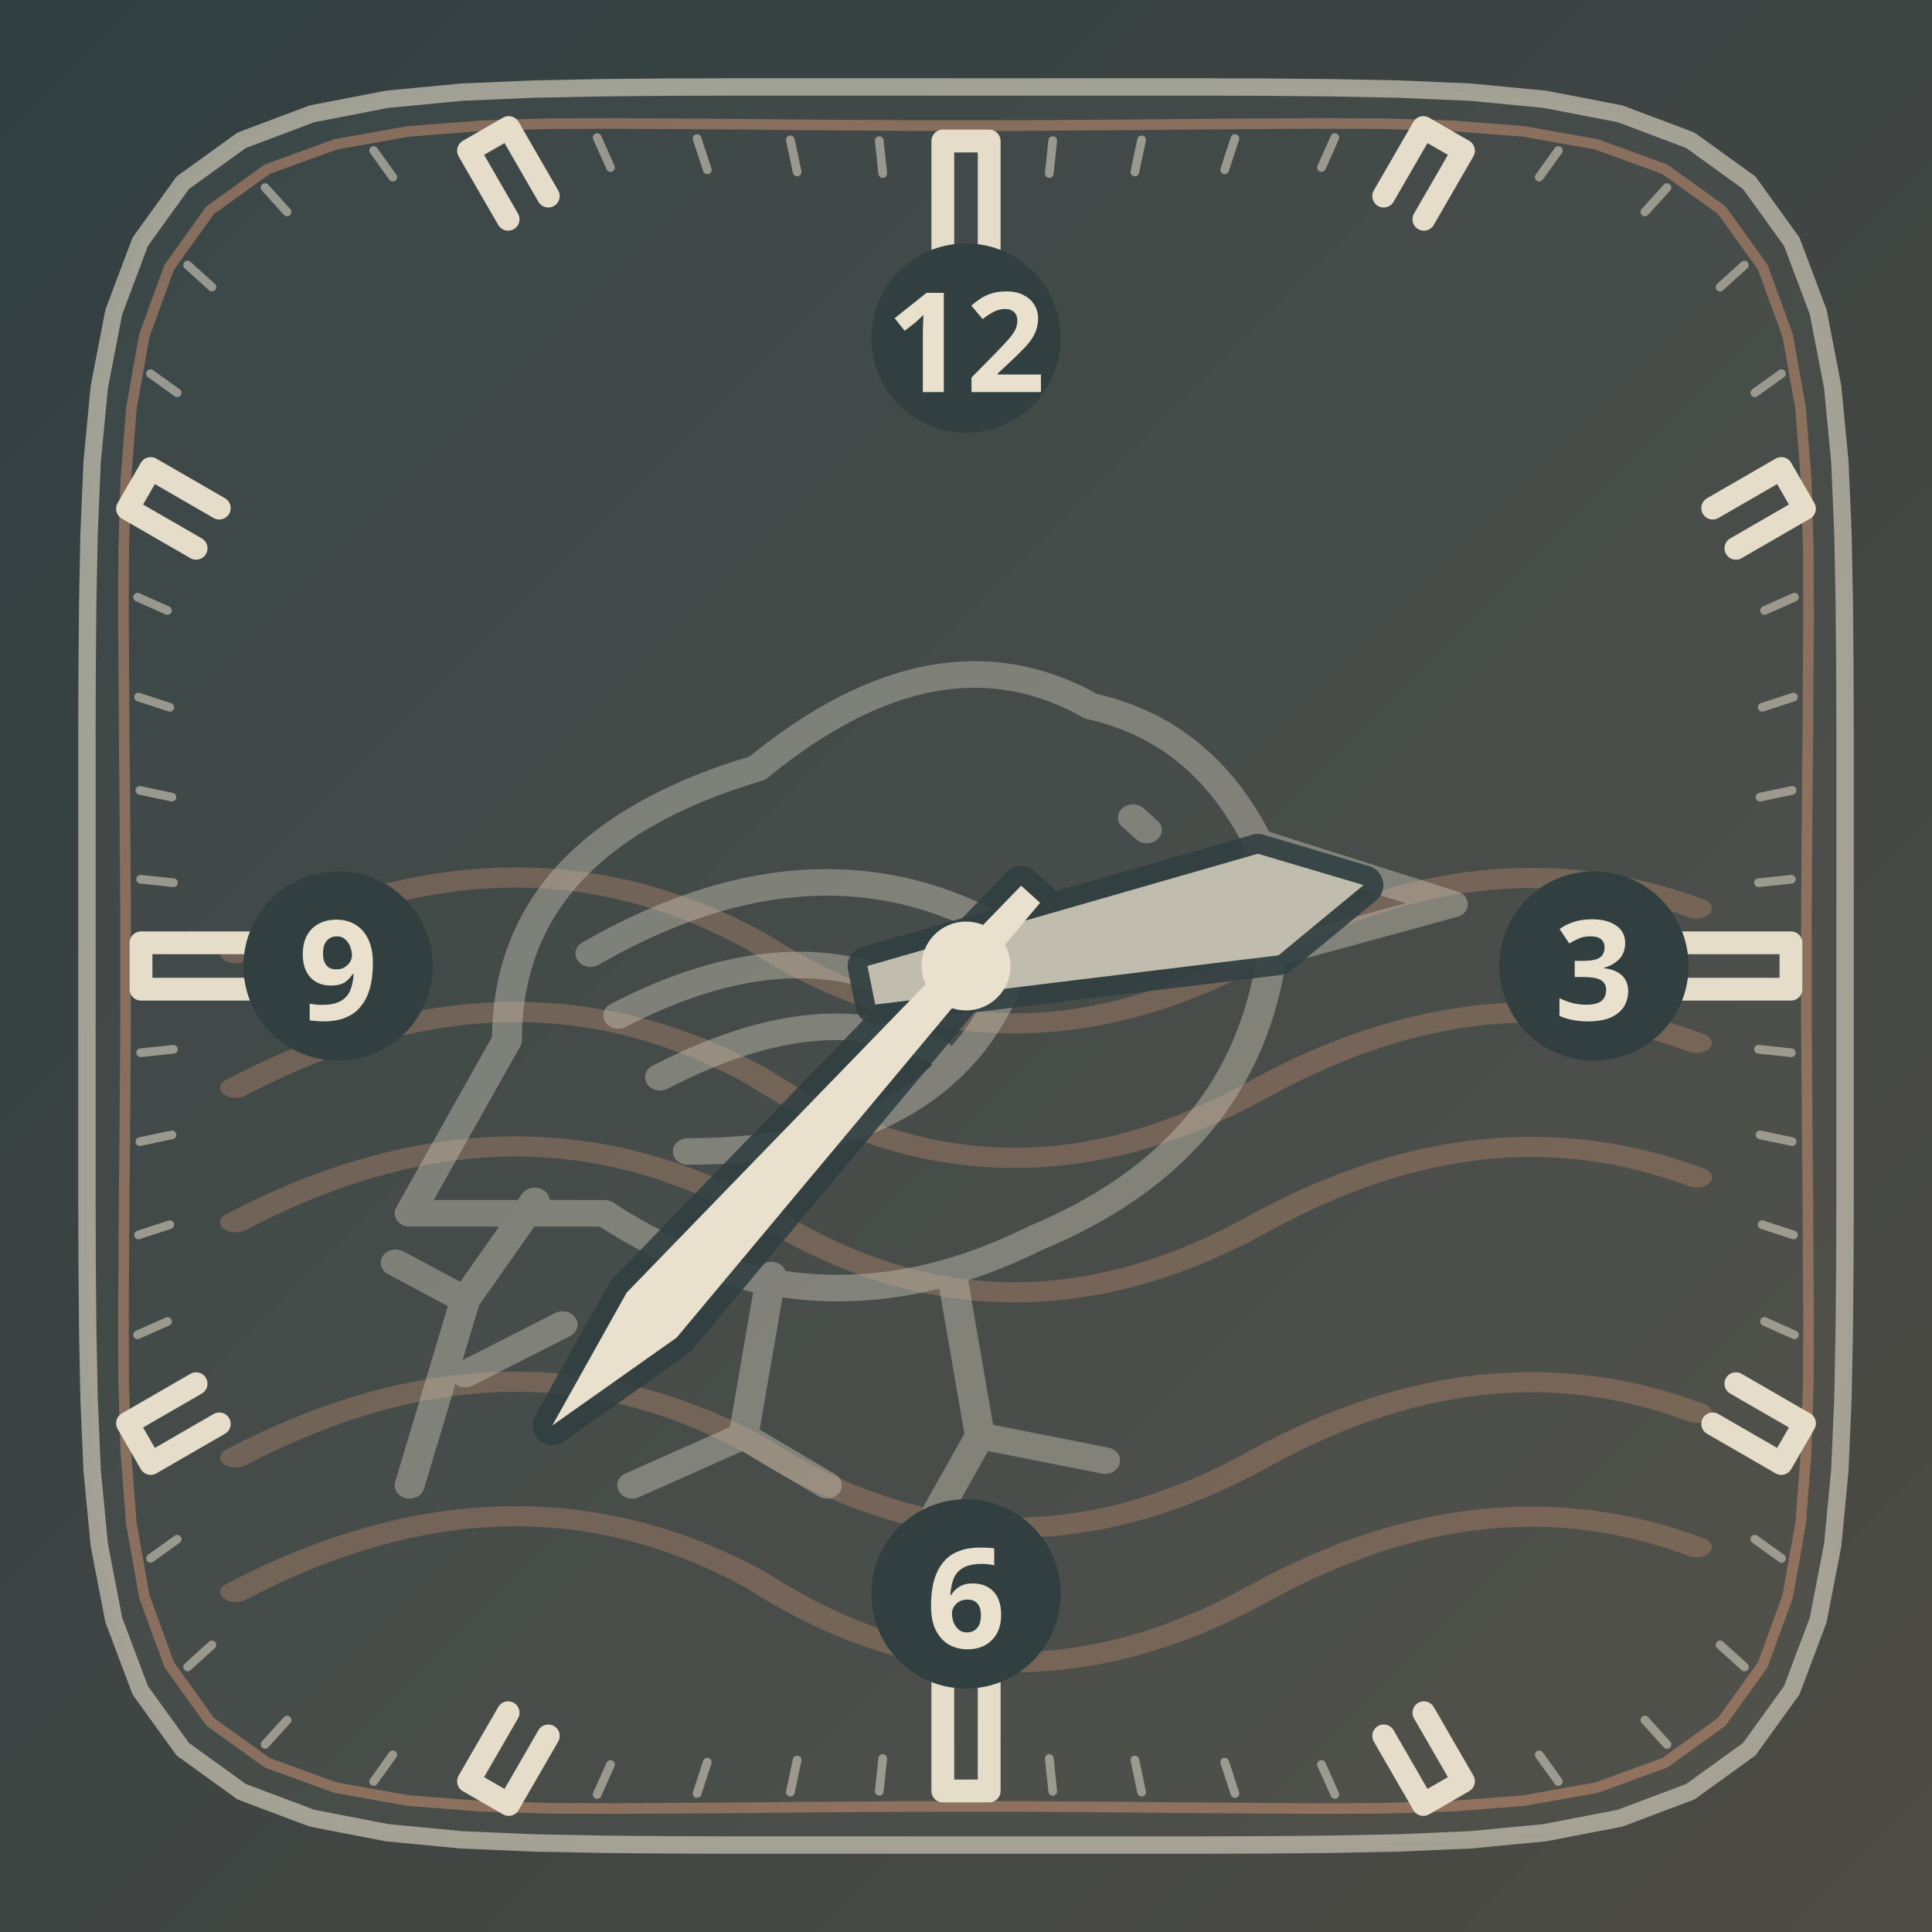
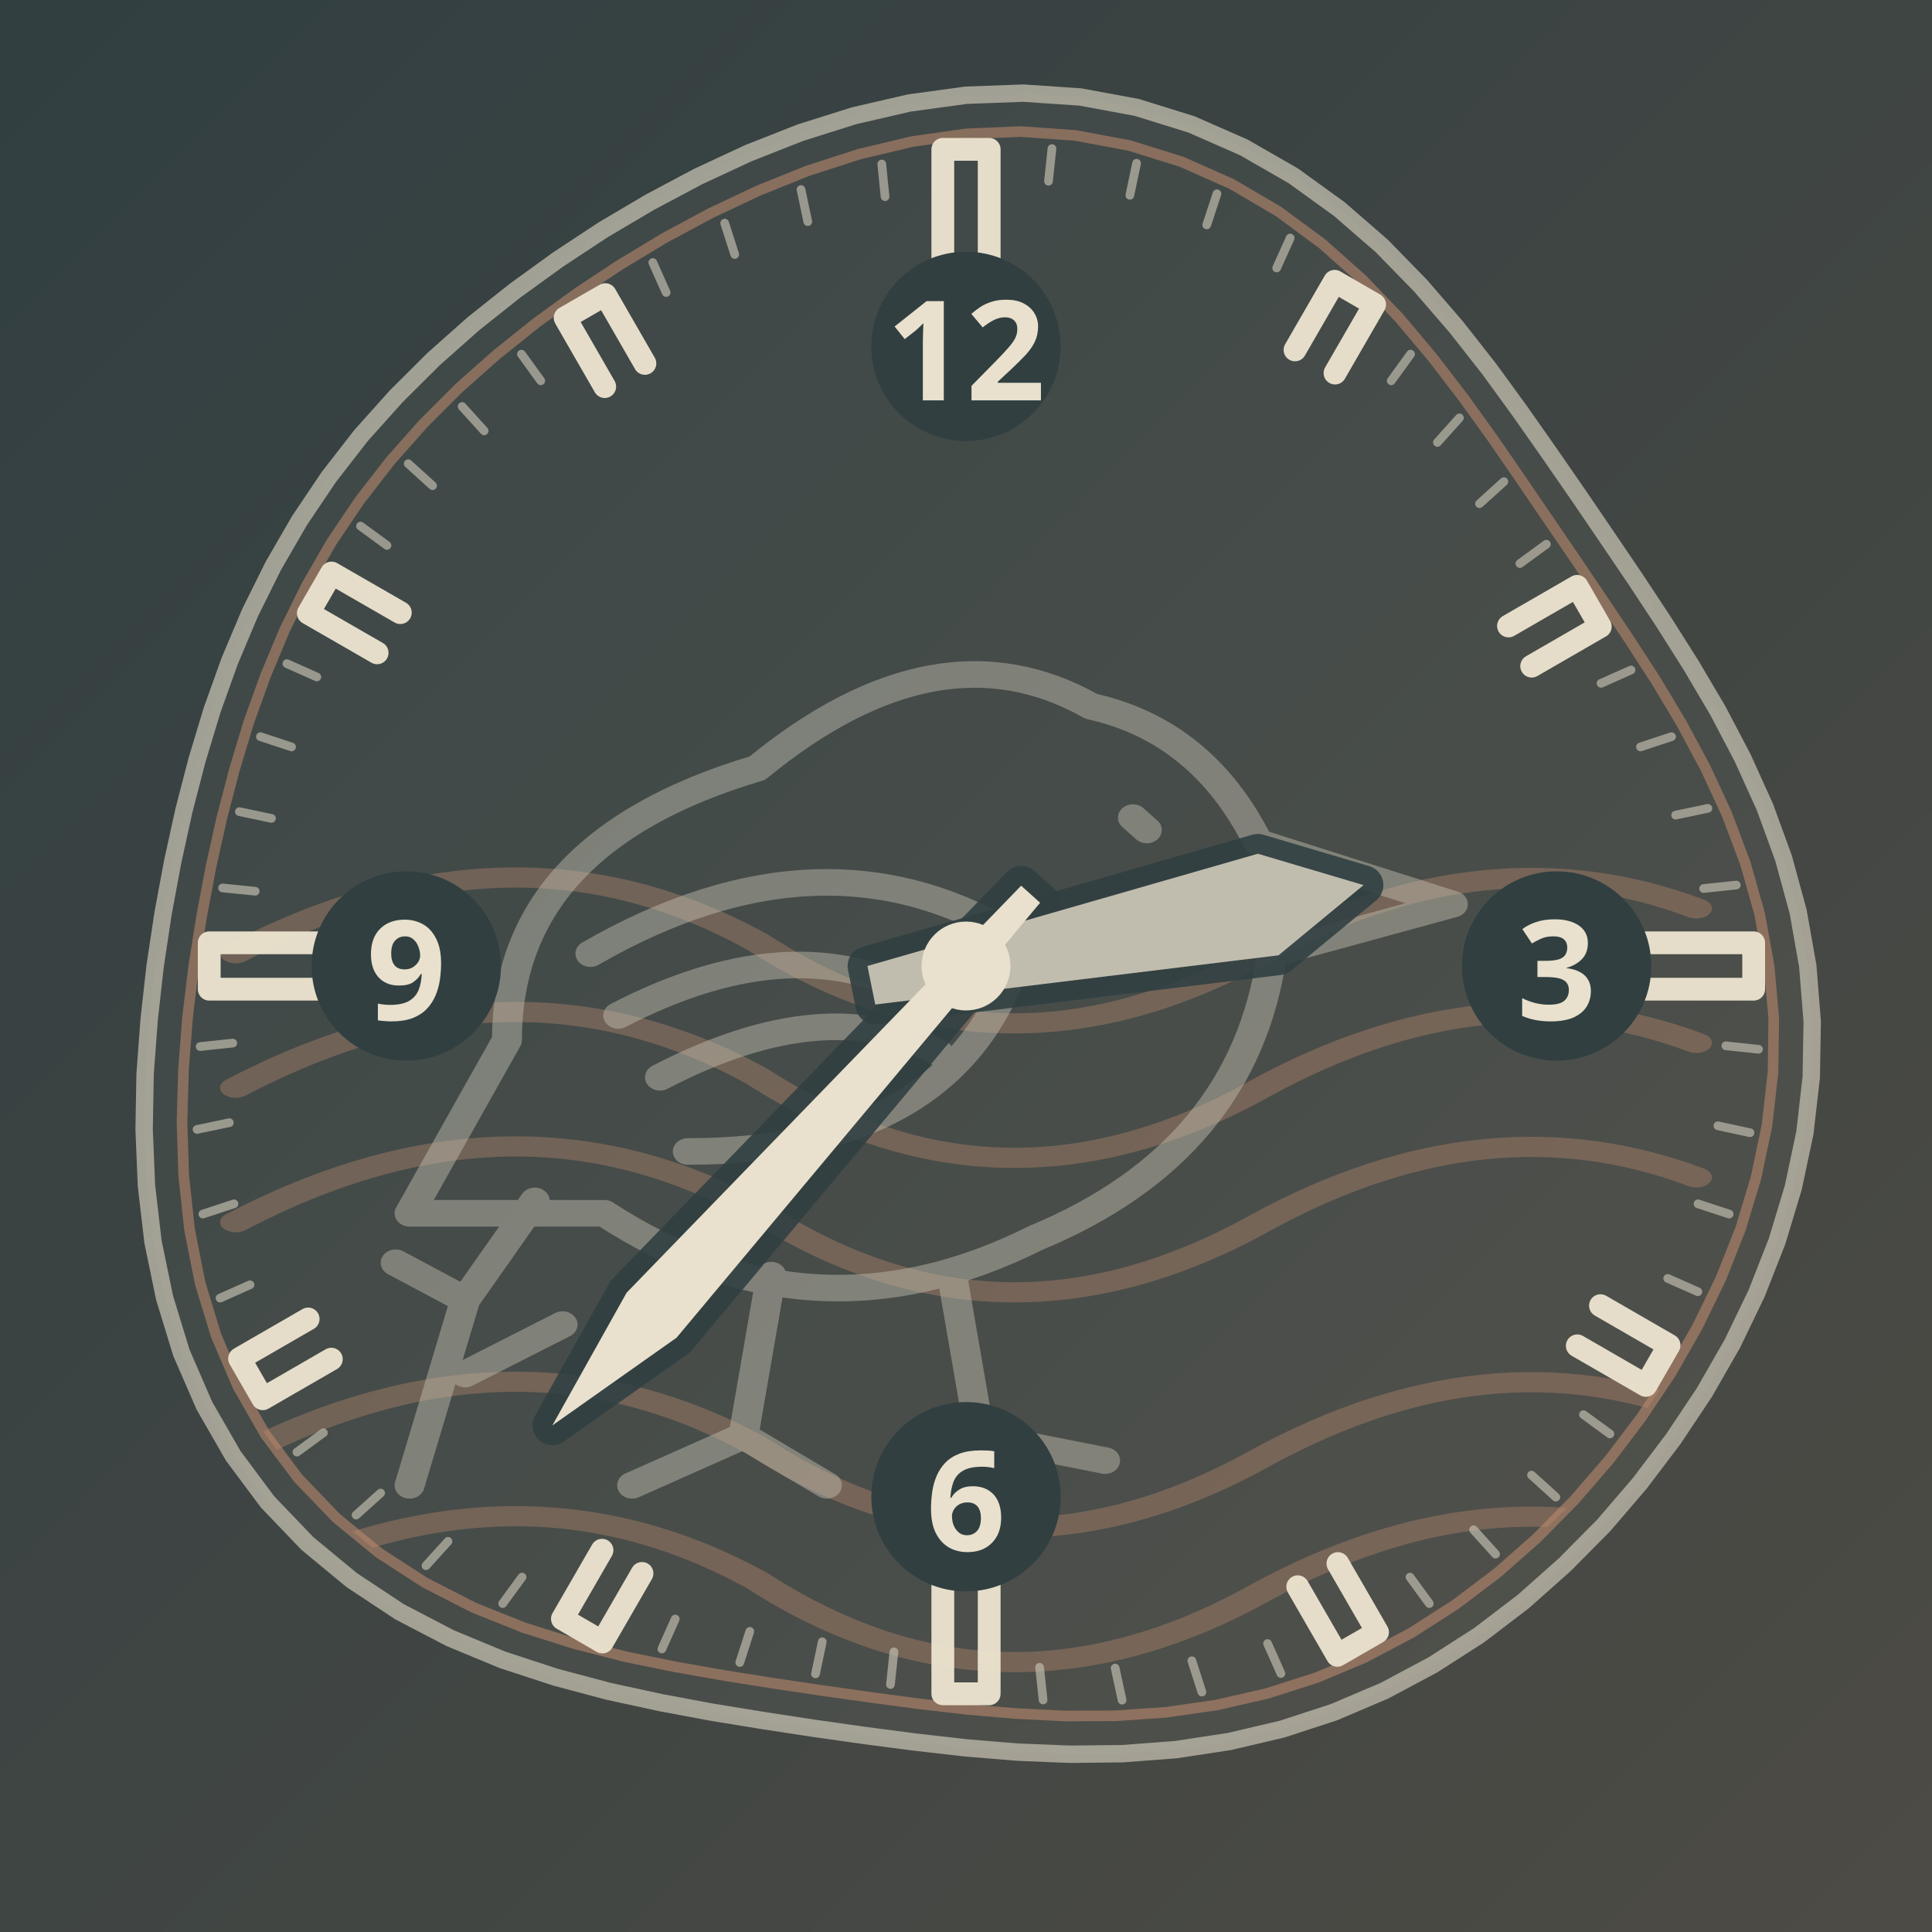
<svg xmlns="http://www.w3.org/2000/svg" width="170" height="170" viewBox="0 0 170 170">
  <defs>
    <linearGradient id="paint" x1="0" y1="0" x2="1" y2="1">
      <stop stop-color="#313F41" />
      <stop offset="1" stop-color="#4D4B45" />
    </linearGradient>
    <clipPath id="face">
-       <path d="M 93.5 50 L 93.5 52.85 L 93.52 55.73 L 93.54 58.66 L 93.57 61.67 L 93.59 64.8 L 93.61 68.07 L 93.6 71.5 L 93.49 75.11 L 93.2 78.86 L 92.53 82.63 L 91.24 86.17 L 89.12 89.12 L 86.17 91.24 L 82.63 92.53 L 78.86 93.2 L 75.11 93.49 L 71.5 93.6 L 68.07 93.61 L 64.8 93.59 L 61.67 93.57 L 58.66 93.54 L 55.73 93.52 L 52.85 93.5 L 50 93.5 L 47.15 93.5 L 44.27 93.52 L 41.34 93.54 L 38.33 93.57 L 35.2 93.59 L 31.93 93.61 L 28.5 93.6 L 24.89 93.49 L 21.14 93.2 L 17.37 92.53 L 13.83 91.24 L 10.88 89.12 L 8.76 86.17 L 7.47 82.63 L 6.8 78.86 L 6.51 75.11 L 6.4 71.5 L 6.39 68.07 L 6.41 64.8 L 6.43 61.67 L 6.46 58.66 L 6.48 55.73 L 6.5 52.85 L 6.5 50 L 6.5 47.15 L 6.48 44.27 L 6.46 41.34 L 6.43 38.33 L 6.41 35.2 L 6.39 31.93 L 6.4 28.5 L 6.51 24.89 L 6.8 21.14 L 7.47 17.37 L 8.76 13.83 L 10.88 10.88 L 13.83 8.76 L 17.37 7.47 L 21.14 6.8 L 24.89 6.51 L 28.5 6.4 L 31.93 6.39 L 35.2 6.41 L 38.33 6.43 L 41.34 6.46 L 44.27 6.48 L 47.15 6.5 L 50 6.5 L 52.85 6.5 L 55.73 6.48 L 58.66 6.46 L 61.67 6.43 L 64.8 6.41 L 68.07 6.39 L 71.5 6.4 L 75.11 6.51 L 78.86 6.8 L 82.63 7.47 L 86.17 8.76 L 89.12 10.88 L 91.24 13.83 L 92.53 17.37 L 93.2 21.14 L 93.49 24.89 L 93.6 28.5 L 93.61 31.93 L 93.59 35.2 L 93.57 38.33 L 93.54 41.34 L 93.52 44.27 L 93.5 47.15 Z" transform="translate(0 0) scale(1.7 1.7)" />
+       <path d="M 91.57 50 L 91.81 52.74 L 91.77 55.5 L 91.46 58.25 L 90.89 60.96 L 90.09 63.61 L 89.07 66.18 L 87.86 68.67 L 86.49 71.07 L 84.96 73.36 L 83.3 75.55 L 81.5 77.63 L 79.58 79.58 L 77.53 81.39 L 75.35 83.04 L 73.06 84.51 L 70.66 85.78 L 68.16 86.83 L 65.6 87.65 L 62.98 88.25 L 60.35 88.63 L 57.72 88.81 L 55.11 88.82 L 52.54 88.69 L 50 88.47 L 47.5 88.18 L 45.02 87.85 L 42.54 87.5 L 40.05 87.13 L 37.53 86.73 L 34.97 86.28 L 32.37 85.75 L 29.75 85.08 L 27.12 84.25 L 24.52 83.21 L 22 81.92 L 19.62 80.38 L 17.42 78.58 L 15.44 76.52 L 13.73 74.24 L 12.31 71.76 L 11.19 69.14 L 10.36 66.42 L 9.81 63.64 L 9.51 60.85 L 9.42 58.07 L 9.5 55.33 L 9.71 52.64 L 10.03 50 L 10.44 47.41 L 10.92 44.86 L 11.48 42.34 L 12.13 39.85 L 12.87 37.4 L 13.74 34.98 L 14.73 32.61 L 15.87 30.3 L 17.16 28.06 L 18.61 25.91 L 20.2 23.86 L 21.92 21.92 L 23.76 20.08 L 25.71 18.35 L 27.76 16.71 L 29.89 15.16 L 32.1 13.7 L 34.39 12.32 L 36.77 11.04 L 39.25 9.87 L 41.81 8.84 L 44.47 7.98 L 47.2 7.33 L 50 6.93 L 52.83 6.81 L 55.66 7.01 L 58.45 7.53 L 61.15 8.37 L 63.74 9.52 L 66.18 10.95 L 68.44 12.62 L 70.52 14.47 L 72.42 16.45 L 74.16 18.52 L 75.77 20.62 L 77.28 22.72 L 78.72 24.81 L 80.13 26.88 L 81.53 28.93 L 82.92 30.99 L 84.32 33.08 L 85.7 35.21 L 87.03 37.43 L 88.27 39.74 L 89.39 42.16 L 90.34 44.69 L 91.08 47.31 Z" transform="translate(0 0) scale(1.7 1.7)" />
    </clipPath>
  </defs>
  <rect width="170" height="170" fill="url(#paint)" />
  <g font-family="ui-rounded,system-ui,sans-serif" style="font-variant-numeric:tabular-nums">
-     <path d="M 95.5 50 L 95.5 52.98 L 95.5 55.99 L 95.5 59.05 L 95.5 62.19 L 95.49 65.44 L 95.46 68.83 L 95.39 72.38 L 95.23 76.11 L 94.86 79.97 L 94.11 83.85 L 92.74 87.49 L 90.54 90.54 L 87.49 92.74 L 83.85 94.11 L 79.97 94.86 L 76.11 95.23 L 72.38 95.39 L 68.83 95.46 L 65.44 95.49 L 62.19 95.5 L 59.05 95.5 L 55.99 95.5 L 52.98 95.5 L 50 95.5 L 47.02 95.5 L 44.01 95.5 L 40.95 95.5 L 37.81 95.5 L 34.56 95.49 L 31.17 95.46 L 27.62 95.39 L 23.89 95.23 L 20.03 94.86 L 16.15 94.11 L 12.51 92.74 L 9.46 90.54 L 7.26 87.49 L 5.89 83.85 L 5.14 79.97 L 4.77 76.11 L 4.61 72.38 L 4.54 68.83 L 4.51 65.44 L 4.5 62.19 L 4.5 59.05 L 4.5 55.99 L 4.5 52.98 L 4.5 50 L 4.5 47.02 L 4.5 44.01 L 4.5 40.95 L 4.5 37.81 L 4.51 34.56 L 4.54 31.17 L 4.61 27.62 L 4.77 23.89 L 5.14 20.03 L 5.89 16.15 L 7.26 12.51 L 9.46 9.46 L 12.51 7.26 L 16.15 5.89 L 20.03 5.14 L 23.89 4.77 L 27.62 4.61 L 31.17 4.54 L 34.56 4.51 L 37.81 4.5 L 40.95 4.5 L 44.01 4.5 L 47.02 4.5 L 50 4.5 L 52.98 4.5 L 55.99 4.5 L 59.05 4.5 L 62.19 4.5 L 65.44 4.51 L 68.83 4.54 L 72.38 4.61 L 76.11 4.77 L 79.97 5.14 L 83.85 5.89 L 87.49 7.26 L 90.54 9.46 L 92.74 12.51 L 94.11 16.15 L 94.86 20.03 L 95.23 23.89 L 95.39 27.62 L 95.46 31.17 L 95.49 34.56 L 95.5 37.81 L 95.5 40.95 L 95.5 44.01 L 95.5 47.02 Z" transform="translate(0 0) scale(1.7 1.7)" fill="#E9E1CD" opacity="0.045" />
+     <path d="M 93.57 50 L 93.8 52.87 L 93.75 55.76 L 93.42 58.64 L 92.82 61.47 L 91.98 64.25 L 90.92 66.95 L 89.66 69.56 L 88.22 72.07 L 86.62 74.47 L 84.88 76.77 L 83.01 78.95 L 80.99 80.99 L 78.85 82.89 L 76.57 84.63 L 74.17 86.17 L 71.66 87.51 L 69.05 88.62 L 66.36 89.5 L 63.63 90.14 L 60.87 90.56 L 58.11 90.77 L 55.37 90.8 L 52.67 90.69 L 50 90.47 L 47.37 90.17 L 44.76 89.83 L 42.15 89.46 L 39.53 89.06 L 36.89 88.63 L 34.21 88.13 L 31.49 87.54 L 28.75 86.81 L 26 85.91 L 23.3 84.79 L 20.69 83.43 L 18.21 81.79 L 15.91 79.89 L 13.85 77.74 L 12.07 75.35 L 10.58 72.76 L 9.39 70.02 L 8.52 67.18 L 7.92 64.28 L 7.58 61.37 L 7.46 58.46 L 7.51 55.59 L 7.72 52.77 L 8.03 50 L 8.44 47.28 L 8.94 44.59 L 9.52 41.95 L 10.2 39.33 L 10.98 36.75 L 11.89 34.21 L 12.94 31.72 L 14.14 29.3 L 15.5 26.95 L 17.02 24.69 L 18.69 22.54 L 20.51 20.51 L 22.45 18.58 L 24.5 16.76 L 26.65 15.05 L 28.89 13.43 L 31.21 11.9 L 33.63 10.47 L 36.13 9.14 L 38.73 7.93 L 41.42 6.87 L 44.21 5.99 L 47.07 5.33 L 50 4.93 L 52.96 4.82 L 55.92 5.02 L 58.84 5.56 L 61.67 6.44 L 64.38 7.63 L 66.94 9.1 L 69.32 10.82 L 71.52 12.73 L 73.53 14.79 L 75.38 16.93 L 77.09 19.11 L 78.69 21.31 L 80.22 23.49 L 81.72 25.66 L 83.19 27.82 L 84.66 29.99 L 86.11 32.19 L 87.54 34.45 L 88.92 36.79 L 90.2 39.23 L 91.35 41.77 L 92.32 44.43 L 93.07 47.18 Z" transform="translate(0 0) scale(1.7 1.7)" fill="#E9E1CD" opacity="0.045" />
    <g clip-path="url(#face)">
      <path d="M 8 23 Q 24 10 38 22 Q 52 36 67 23 Q 80 12 92 19 M 8 35 Q 24 22 38 34 Q 52 48 67 35 Q 80 24 92 31 M 8 47 Q 24 34 38 46 Q 52 60 67 47 Q 80 36 92 43 M 8 68 Q 24 55 38 67 Q 52 81 67 68 Q 80 57 92 64 M 8 80 Q 24 67 38 79 Q 52 93 67 80 Q 80 69 92 76" transform="translate(8.5 61.2) scale(1.53 0.986)" fill="none" stroke="#C38C70" stroke-width="1.8" stroke-linecap="round" stroke-linejoin="round" opacity="0.36" />
      <path d="M 17 56 Q 17 40 35 34 Q 48 22 59 29 Q 67 31 71 40 L 85 45 L 72 49 Q 70 65 55 72 Q 39 81 24 70 L 10 70 L 17 56 M 36 75 L 34 88 L 26 92 M 34 88 L 40 92 M 49 75 L 51 88 L 60 90 M 51 88 L 48 94 M 23 49 Q 40 38 54 48 Q 50 65 30 65 M 62 38 L 63 39 M 25 54 Q 37 47 46 52 M 28 59 Q 40 52 48 57 M 10 92 L 14 77 L 19 69 M 14 77 L 9 74 M 14 83 L 21 79" transform="translate(23.8 30.6) scale(1.224 1.088)" fill="none" stroke="#C1BDAE" stroke-width="2.15" stroke-linecap="round" stroke-linejoin="round" opacity="0.47" />
    </g>
-     <path d="M 95.5 50 L 95.5 52.98 L 95.5 55.99 L 95.5 59.05 L 95.5 62.19 L 95.49 65.44 L 95.46 68.83 L 95.39 72.38 L 95.23 76.11 L 94.86 79.97 L 94.11 83.85 L 92.74 87.49 L 90.54 90.54 L 87.49 92.74 L 83.85 94.11 L 79.97 94.86 L 76.11 95.23 L 72.38 95.39 L 68.83 95.46 L 65.44 95.49 L 62.19 95.5 L 59.05 95.5 L 55.99 95.5 L 52.98 95.5 L 50 95.5 L 47.02 95.5 L 44.01 95.5 L 40.95 95.5 L 37.81 95.5 L 34.56 95.49 L 31.17 95.46 L 27.62 95.39 L 23.89 95.23 L 20.03 94.86 L 16.15 94.11 L 12.51 92.74 L 9.46 90.54 L 7.26 87.49 L 5.89 83.85 L 5.14 79.97 L 4.77 76.11 L 4.61 72.38 L 4.54 68.83 L 4.51 65.44 L 4.5 62.19 L 4.5 59.05 L 4.5 55.99 L 4.5 52.98 L 4.5 50 L 4.5 47.02 L 4.5 44.01 L 4.5 40.95 L 4.5 37.81 L 4.51 34.56 L 4.54 31.17 L 4.61 27.62 L 4.77 23.89 L 5.14 20.03 L 5.89 16.15 L 7.26 12.51 L 9.46 9.46 L 12.51 7.26 L 16.15 5.89 L 20.03 5.14 L 23.89 4.77 L 27.62 4.61 L 31.17 4.54 L 34.56 4.51 L 37.81 4.5 L 40.95 4.5 L 44.01 4.5 L 47.02 4.5 L 50 4.5 L 52.98 4.5 L 55.99 4.5 L 59.05 4.5 L 62.19 4.5 L 65.44 4.51 L 68.83 4.54 L 72.38 4.61 L 76.11 4.77 L 79.97 5.14 L 83.85 5.89 L 87.49 7.26 L 90.54 9.46 L 92.74 12.51 L 94.11 16.15 L 94.86 20.03 L 95.23 23.89 L 95.39 27.62 L 95.46 31.17 L 95.49 34.56 L 95.5 37.81 L 95.5 40.95 L 95.5 44.01 L 95.5 47.02 Z" transform="translate(0 0) scale(1.7 1.7)" fill="none" stroke="#C1BDAE" stroke-width="0.9" stroke-linecap="round" stroke-linejoin="round" opacity="0.76" />
-     <path d="M 93.5 50 L 93.5 52.85 L 93.52 55.73 L 93.54 58.66 L 93.57 61.67 L 93.59 64.8 L 93.61 68.07 L 93.6 71.5 L 93.49 75.11 L 93.2 78.86 L 92.53 82.63 L 91.24 86.17 L 89.12 89.12 L 86.17 91.24 L 82.63 92.53 L 78.86 93.2 L 75.11 93.49 L 71.5 93.6 L 68.07 93.61 L 64.8 93.59 L 61.67 93.57 L 58.66 93.54 L 55.73 93.52 L 52.85 93.5 L 50 93.5 L 47.15 93.5 L 44.27 93.52 L 41.34 93.54 L 38.33 93.57 L 35.2 93.59 L 31.93 93.61 L 28.5 93.6 L 24.89 93.49 L 21.14 93.2 L 17.37 92.53 L 13.83 91.24 L 10.88 89.12 L 8.76 86.17 L 7.47 82.63 L 6.8 78.86 L 6.51 75.11 L 6.4 71.5 L 6.39 68.07 L 6.41 64.8 L 6.43 61.67 L 6.46 58.66 L 6.48 55.73 L 6.5 52.85 L 6.5 50 L 6.5 47.15 L 6.48 44.27 L 6.46 41.34 L 6.43 38.33 L 6.41 35.2 L 6.39 31.93 L 6.4 28.5 L 6.51 24.89 L 6.8 21.14 L 7.47 17.37 L 8.76 13.83 L 10.88 10.88 L 13.83 8.76 L 17.37 7.47 L 21.14 6.8 L 24.89 6.51 L 28.5 6.4 L 31.93 6.39 L 35.2 6.41 L 38.33 6.43 L 41.34 6.46 L 44.27 6.48 L 47.15 6.5 L 50 6.5 L 52.85 6.5 L 55.73 6.48 L 58.66 6.46 L 61.67 6.43 L 64.8 6.41 L 68.07 6.39 L 71.5 6.4 L 75.11 6.51 L 78.86 6.8 L 82.63 7.47 L 86.17 8.76 L 89.12 10.88 L 91.24 13.83 L 92.53 17.37 L 93.2 21.14 L 93.49 24.89 L 93.6 28.5 L 93.61 31.93 L 93.59 35.2 L 93.57 38.33 L 93.54 41.34 L 93.52 44.27 L 93.5 47.15 Z" transform="translate(0 0) scale(1.7 1.7)" fill="none" stroke="#C38C70" stroke-width="0.55" stroke-linecap="round" stroke-linejoin="round" opacity="0.55" />
-     <path d="M 54.31 8.98 L 54.49 7.28 M 58.74 8.9 L 59.09 7.24 M 63.39 8.79 L 63.92 7.17 M 68.4 8.67 L 69.09 7.12 M 79.67 9.17 L 80.66 7.79 M 85.14 10.97 L 86.28 9.71 M 89.03 14.86 L 90.29 13.72 M 90.83 20.33 L 92.21 19.34 M 91.33 31.6 L 92.88 30.91 M 91.21 36.61 L 92.83 36.08 M 91.1 41.26 L 92.76 40.91 M 91.02 45.69 L 92.72 45.51 M 91.02 54.31 L 92.72 54.49 M 91.1 58.74 L 92.76 59.09 M 91.21 63.39 L 92.83 63.92 M 91.33 68.4 L 92.88 69.09 M 90.83 79.67 L 92.21 80.66 M 89.03 85.14 L 90.29 86.28 M 85.14 89.03 L 86.28 90.29 M 79.67 90.83 L 80.66 92.21 M 68.4 91.33 L 69.09 92.88 M 63.39 91.21 L 63.92 92.83 M 58.74 91.1 L 59.09 92.76 M 54.31 91.02 L 54.49 92.72 M 45.69 91.02 L 45.51 92.72 M 41.26 91.1 L 40.91 92.76 M 36.61 91.21 L 36.08 92.83 M 31.6 91.33 L 30.91 92.88 M 20.33 90.83 L 19.34 92.21 M 14.86 89.03 L 13.72 90.29 M 10.97 85.14 L 9.71 86.28 M 9.17 79.67 L 7.79 80.66 M 8.67 68.4 L 7.12 69.09 M 8.79 63.39 L 7.17 63.92 M 8.9 58.74 L 7.24 59.09 M 8.98 54.31 L 7.28 54.49 M 8.98 45.69 L 7.28 45.51 M 8.9 41.26 L 7.24 40.91 M 8.79 36.61 L 7.17 36.08 M 8.67 31.6 L 7.12 30.91 M 9.17 20.33 L 7.79 19.34 M 10.97 14.86 L 9.71 13.72 M 14.86 10.97 L 13.72 9.71 M 20.33 9.17 L 19.34 7.79 M 31.6 8.67 L 30.91 7.12 M 36.61 8.79 L 36.08 7.17 M 41.26 8.9 L 40.91 7.24 M 45.69 8.98 L 45.51 7.28" transform="translate(0 0) scale(1.7 1.7)" fill="none" stroke="#C1BDAE" stroke-width="0.45" stroke-linecap="round" stroke-linejoin="round" opacity="0.68" />
-     <path d="M 48.8 13.3 L 48.8 7.3 L 51.2 7.3 L 51.2 13.3 M 71.62 10.15 L 73.67 6.6 L 75.75 7.8 L 73.7 11.35 M 88.65 26.3 L 92.2 24.25 L 93.4 26.33 L 89.85 28.38 M 86.7 48.8 L 92.7 48.8 L 92.7 51.2 L 86.7 51.2 M 89.85 71.62 L 93.4 73.67 L 92.2 75.75 L 88.65 73.7 M 73.7 88.65 L 75.75 92.2 L 73.67 93.4 L 71.62 89.85 M 51.2 86.7 L 51.2 92.7 L 48.8 92.7 L 48.8 86.7 M 28.38 89.85 L 26.33 93.4 L 24.25 92.2 L 26.3 88.65 M 11.35 73.7 L 7.8 75.75 L 6.6 73.67 L 10.15 71.62 M 13.3 51.2 L 7.3 51.2 L 7.3 48.8 L 13.3 48.8 M 10.15 28.38 L 6.6 26.33 L 7.8 24.25 L 11.35 26.3 M 26.3 11.35 L 24.25 7.8 L 26.33 6.6 L 28.38 10.15" transform="translate(0 0) scale(1.7 1.7)" fill="none" stroke="#E9E1CD" stroke-width="1.18" stroke-linecap="round" stroke-linejoin="round" opacity="0.97" />
-     <circle cx="85" cy="29.75" r="8.33" fill="#313F41" />
-     <text x="85" y="29.75" font-size="12.24" font-weight="650" fill="#E9E1CD" text-anchor="middle" dominant-baseline="central" alignment-baseline="central">12</text>
-     <circle cx="140.25" cy="85" r="8.33" fill="#313F41" />
-     <text x="140.25" y="85" font-size="12.24" font-weight="650" fill="#E9E1CD" text-anchor="middle" dominant-baseline="central" alignment-baseline="central">3</text>
-     <circle cx="85" cy="140.25" r="8.33" fill="#313F41" />
-     <text x="85" y="140.25" font-size="12.24" font-weight="650" fill="#E9E1CD" text-anchor="middle" dominant-baseline="central" alignment-baseline="central">6</text>
-     <circle cx="29.75" cy="85" r="8.33" fill="#313F41" />
-     <text x="29.75" y="85" font-size="12.24" font-weight="650" fill="#E9E1CD" text-anchor="middle" dominant-baseline="central" alignment-baseline="central">9</text>
+     <path d="M 93.57 50 L 93.8 52.87 L 93.75 55.76 L 93.42 58.64 L 92.82 61.47 L 91.98 64.25 L 90.92 66.95 L 89.66 69.56 L 88.22 72.07 L 86.62 74.47 L 84.88 76.77 L 83.01 78.95 L 80.99 80.99 L 78.85 82.89 L 76.57 84.63 L 74.17 86.17 L 71.66 87.51 L 69.05 88.62 L 66.36 89.5 L 63.63 90.14 L 60.87 90.56 L 58.11 90.77 L 55.37 90.8 L 52.67 90.69 L 50 90.47 L 47.37 90.17 L 44.76 89.83 L 42.15 89.46 L 39.53 89.06 L 36.89 88.63 L 34.21 88.13 L 31.49 87.54 L 28.75 86.81 L 26 85.91 L 23.3 84.79 L 20.69 83.43 L 18.21 81.79 L 15.91 79.89 L 13.85 77.74 L 12.07 75.35 L 10.58 72.76 L 9.39 70.02 L 8.52 67.18 L 7.92 64.28 L 7.58 61.37 L 7.46 58.46 L 7.51 55.59 L 7.72 52.77 L 8.03 50 L 8.44 47.28 L 8.94 44.59 L 9.52 41.95 L 10.2 39.33 L 10.98 36.75 L 11.89 34.21 L 12.94 31.72 L 14.14 29.3 L 15.5 26.95 L 17.02 24.69 L 18.69 22.54 L 20.51 20.51 L 22.45 18.58 L 24.5 16.76 L 26.65 15.05 L 28.89 13.43 L 31.21 11.9 L 33.63 10.47 L 36.13 9.14 L 38.73 7.93 L 41.42 6.87 L 44.21 5.99 L 47.07 5.33 L 50 4.93 L 52.96 4.82 L 55.92 5.02 L 58.84 5.56 L 61.67 6.44 L 64.38 7.63 L 66.94 9.1 L 69.32 10.82 L 71.52 12.73 L 73.53 14.79 L 75.38 16.93 L 77.09 19.11 L 78.69 21.31 L 80.22 23.49 L 81.72 25.66 L 83.19 27.82 L 84.66 29.99 L 86.11 32.19 L 87.54 34.45 L 88.92 36.79 L 90.2 39.23 L 91.35 41.77 L 92.32 44.43 L 93.07 47.18 Z" transform="translate(0 0) scale(1.7 1.7)" fill="none" stroke="#C1BDAE" stroke-width="0.9" stroke-linecap="round" stroke-linejoin="round" opacity="0.76" />
+     <path d="M 91.57 50 L 91.81 52.74 L 91.77 55.5 L 91.46 58.25 L 90.89 60.96 L 90.09 63.61 L 89.07 66.18 L 87.86 68.67 L 86.49 71.07 L 84.96 73.36 L 83.3 75.55 L 81.5 77.63 L 79.58 79.58 L 77.53 81.39 L 75.35 83.04 L 73.06 84.51 L 70.66 85.78 L 68.16 86.83 L 65.6 87.65 L 62.98 88.25 L 60.35 88.63 L 57.72 88.81 L 55.11 88.82 L 52.54 88.69 L 50 88.47 L 47.5 88.18 L 45.02 87.85 L 42.54 87.5 L 40.05 87.13 L 37.53 86.73 L 34.97 86.28 L 32.37 85.75 L 29.75 85.08 L 27.12 84.25 L 24.52 83.21 L 22 81.92 L 19.62 80.38 L 17.42 78.58 L 15.44 76.52 L 13.73 74.24 L 12.31 71.76 L 11.19 69.14 L 10.36 66.42 L 9.81 63.64 L 9.51 60.85 L 9.42 58.07 L 9.5 55.33 L 9.71 52.64 L 10.03 50 L 10.44 47.41 L 10.92 44.86 L 11.48 42.34 L 12.13 39.85 L 12.87 37.4 L 13.74 34.98 L 14.73 32.61 L 15.87 30.3 L 17.16 28.06 L 18.61 25.91 L 20.2 23.86 L 21.92 21.92 L 23.76 20.08 L 25.71 18.35 L 27.76 16.71 L 29.89 15.16 L 32.1 13.7 L 34.39 12.32 L 36.77 11.04 L 39.25 9.87 L 41.81 8.84 L 44.47 7.98 L 47.2 7.33 L 50 6.93 L 52.83 6.81 L 55.66 7.01 L 58.45 7.53 L 61.15 8.37 L 63.74 9.52 L 66.18 10.95 L 68.44 12.62 L 70.52 14.47 L 72.42 16.45 L 74.16 18.52 L 75.77 20.62 L 77.28 22.72 L 78.72 24.81 L 80.13 26.88 L 81.53 28.93 L 82.92 30.99 L 84.32 33.08 L 85.7 35.21 L 87.03 37.43 L 88.27 39.74 L 89.39 42.16 L 90.34 44.69 L 91.08 47.31 Z" transform="translate(0 0) scale(1.7 1.7)" fill="none" stroke="#C38C70" stroke-width="0.55" stroke-linecap="round" stroke-linejoin="round" opacity="0.55" />
+     <path d="M 54.27 9.38 L 54.45 7.69 M 58.48 10.11 L 58.83 8.45 M 62.46 11.64 L 62.99 10.03 M 66.08 13.87 L 66.78 12.32 M 72.01 19.71 L 73.01 18.33 M 74.4 22.9 L 75.54 21.63 M 76.58 26.07 L 77.84 24.93 M 78.67 29.17 L 80.04 28.17 M 82.87 35.37 L 84.42 34.68 M 84.91 38.66 L 86.52 38.13 M 86.73 42.19 L 88.4 41.84 M 88.18 45.99 L 89.87 45.81 M 89.33 54.13 L 91.02 54.31 M 88.92 58.27 L 90.58 58.63 M 87.89 62.31 L 89.5 62.84 M 86.32 66.17 L 87.88 66.86 M 81.96 73.22 L 83.33 74.22 M 79.27 76.35 L 80.53 77.49 M 76.27 79.18 L 77.41 80.44 M 72.98 81.63 L 73.98 83 M 65.61 85.07 L 66.3 86.62 M 61.69 85.96 L 62.21 87.58 M 57.72 86.34 L 58.08 88 M 53.81 86.3 L 53.99 87.99 M 46.27 85.5 L 46.09 87.19 M 42.56 84.98 L 42.21 86.64 M 38.81 84.44 L 38.29 86.05 M 34.95 83.8 L 34.26 85.35 M 27.02 81.63 L 26.02 83 M 23.19 79.78 L 22.05 81.04 M 19.7 77.28 L 18.43 78.42 M 16.74 74.16 L 15.37 75.16 M 12.94 66.5 L 11.39 67.19 M 12.11 62.31 L 10.5 62.84 M 11.87 58.11 L 10.2 58.46 M 12.05 53.99 L 10.36 54.17 M 13.21 46.13 L 11.52 45.96 M 14.05 42.36 L 12.39 42.01 M 15.09 38.66 L 13.48 38.13 M 16.4 35.04 L 14.85 34.35 M 20.03 28.23 L 18.66 27.23 M 22.39 25.14 L 21.13 24 M 25.06 22.3 L 23.92 21.04 M 27.99 19.71 L 26.99 18.33 M 34.48 15.14 L 33.79 13.59 M 38.03 13.17 L 37.51 11.55 M 41.81 11.47 L 41.46 9.81 M 45.81 10.18 L 45.64 8.49" transform="translate(0 0) scale(1.7 1.7)" fill="none" stroke="#C1BDAE" stroke-width="0.45" stroke-linecap="round" stroke-linejoin="round" opacity="0.68" />
+     <path d="M 48.8 13.73 L 48.8 7.73 L 51.2 7.73 L 51.2 13.73 M 67.03 18.11 L 69.08 14.56 L 71.15 15.76 L 69.1 19.31 M 78.08 32.4 L 81.63 30.35 L 82.83 32.43 L 79.28 34.48 M 84.77 48.8 L 90.77 48.8 L 90.77 51.2 L 84.77 51.2 M 82.84 67.58 L 86.39 69.63 L 85.19 71.71 L 81.64 69.66 M 69.25 80.93 L 71.3 84.48 L 69.22 85.68 L 67.17 82.13 M 51.2 81.67 L 51.2 87.67 L 48.8 87.67 L 48.8 81.67 M 33.23 81.44 L 31.18 84.99 L 29.11 83.79 L 31.16 80.24 M 17.15 70.35 L 13.6 72.4 L 12.4 70.32 L 15.95 68.27 M 16.83 51.2 L 10.83 51.2 L 10.83 48.8 L 16.83 48.8 M 19.52 33.79 L 15.96 31.74 L 17.16 29.66 L 20.72 31.71 M 31.3 20.01 L 29.25 16.45 L 31.33 15.25 L 33.38 18.81" transform="translate(0 0) scale(1.7 1.7)" fill="none" stroke="#E9E1CD" stroke-width="1.18" stroke-linecap="round" stroke-linejoin="round" opacity="0.97" />
+     <circle cx="85" cy="30.481" r="8.33" fill="#313F41" />
+     <text x="85" y="30.481" font-size="12.24" font-weight="650" fill="#E9E1CD" text-anchor="middle" dominant-baseline="central" alignment-baseline="central">12</text>
+     <circle cx="136.969" cy="85" r="8.33" fill="#313F41" />
+     <text x="136.969" y="85" font-size="12.24" font-weight="650" fill="#E9E1CD" text-anchor="middle" dominant-baseline="central" alignment-baseline="central">3</text>
+     <circle cx="85" cy="131.699" r="8.33" fill="#313F41" />
+     <text x="85" y="131.699" font-size="12.24" font-weight="650" fill="#E9E1CD" text-anchor="middle" dominant-baseline="central" alignment-baseline="central">6</text>
+     <circle cx="35.751" cy="85" r="8.33" fill="#313F41" />
+     <text x="35.751" y="85" font-size="12.24" font-weight="650" fill="#E9E1CD" text-anchor="middle" dominant-baseline="central" alignment-baseline="central">9</text>
    <path d="M 44.898 50 L 65.105 44.189 L 70.578 45.813 L 66.174 49.447 L 45.303 51.994 Z" transform="translate(0 0) scale(1.7 1.7)" fill="none" stroke="#313F41" stroke-width="2.05" stroke-linecap="round" stroke-linejoin="round" opacity="0.9" />
    <path d="M 53.836 46.726 L 35.02 69.238 L 28.588 73.781 L 32.434 66.909 L 52.855 45.843 Z" transform="translate(0 0) scale(1.7 1.7)" fill="none" stroke="#313F41" stroke-width="2.05" stroke-linecap="round" stroke-linejoin="round" opacity="0.9" />
    <path d="M 44.898 50 L 65.105 44.189 L 70.578 45.813 L 66.174 49.447 L 45.303 51.994 Z" transform="translate(0 0) scale(1.7 1.7)" fill="#C1BDAE" opacity="1" />
    <path d="M 53.836 46.726 L 35.02 69.238 L 28.588 73.781 L 32.434 66.909 L 52.855 45.843 Z" transform="translate(0 0) scale(1.7 1.7)" fill="#E9E1CD" opacity="1" />
    <circle cx="85" cy="85" r="3.91" fill="#E9E1CD" />
  </g>
</svg>
